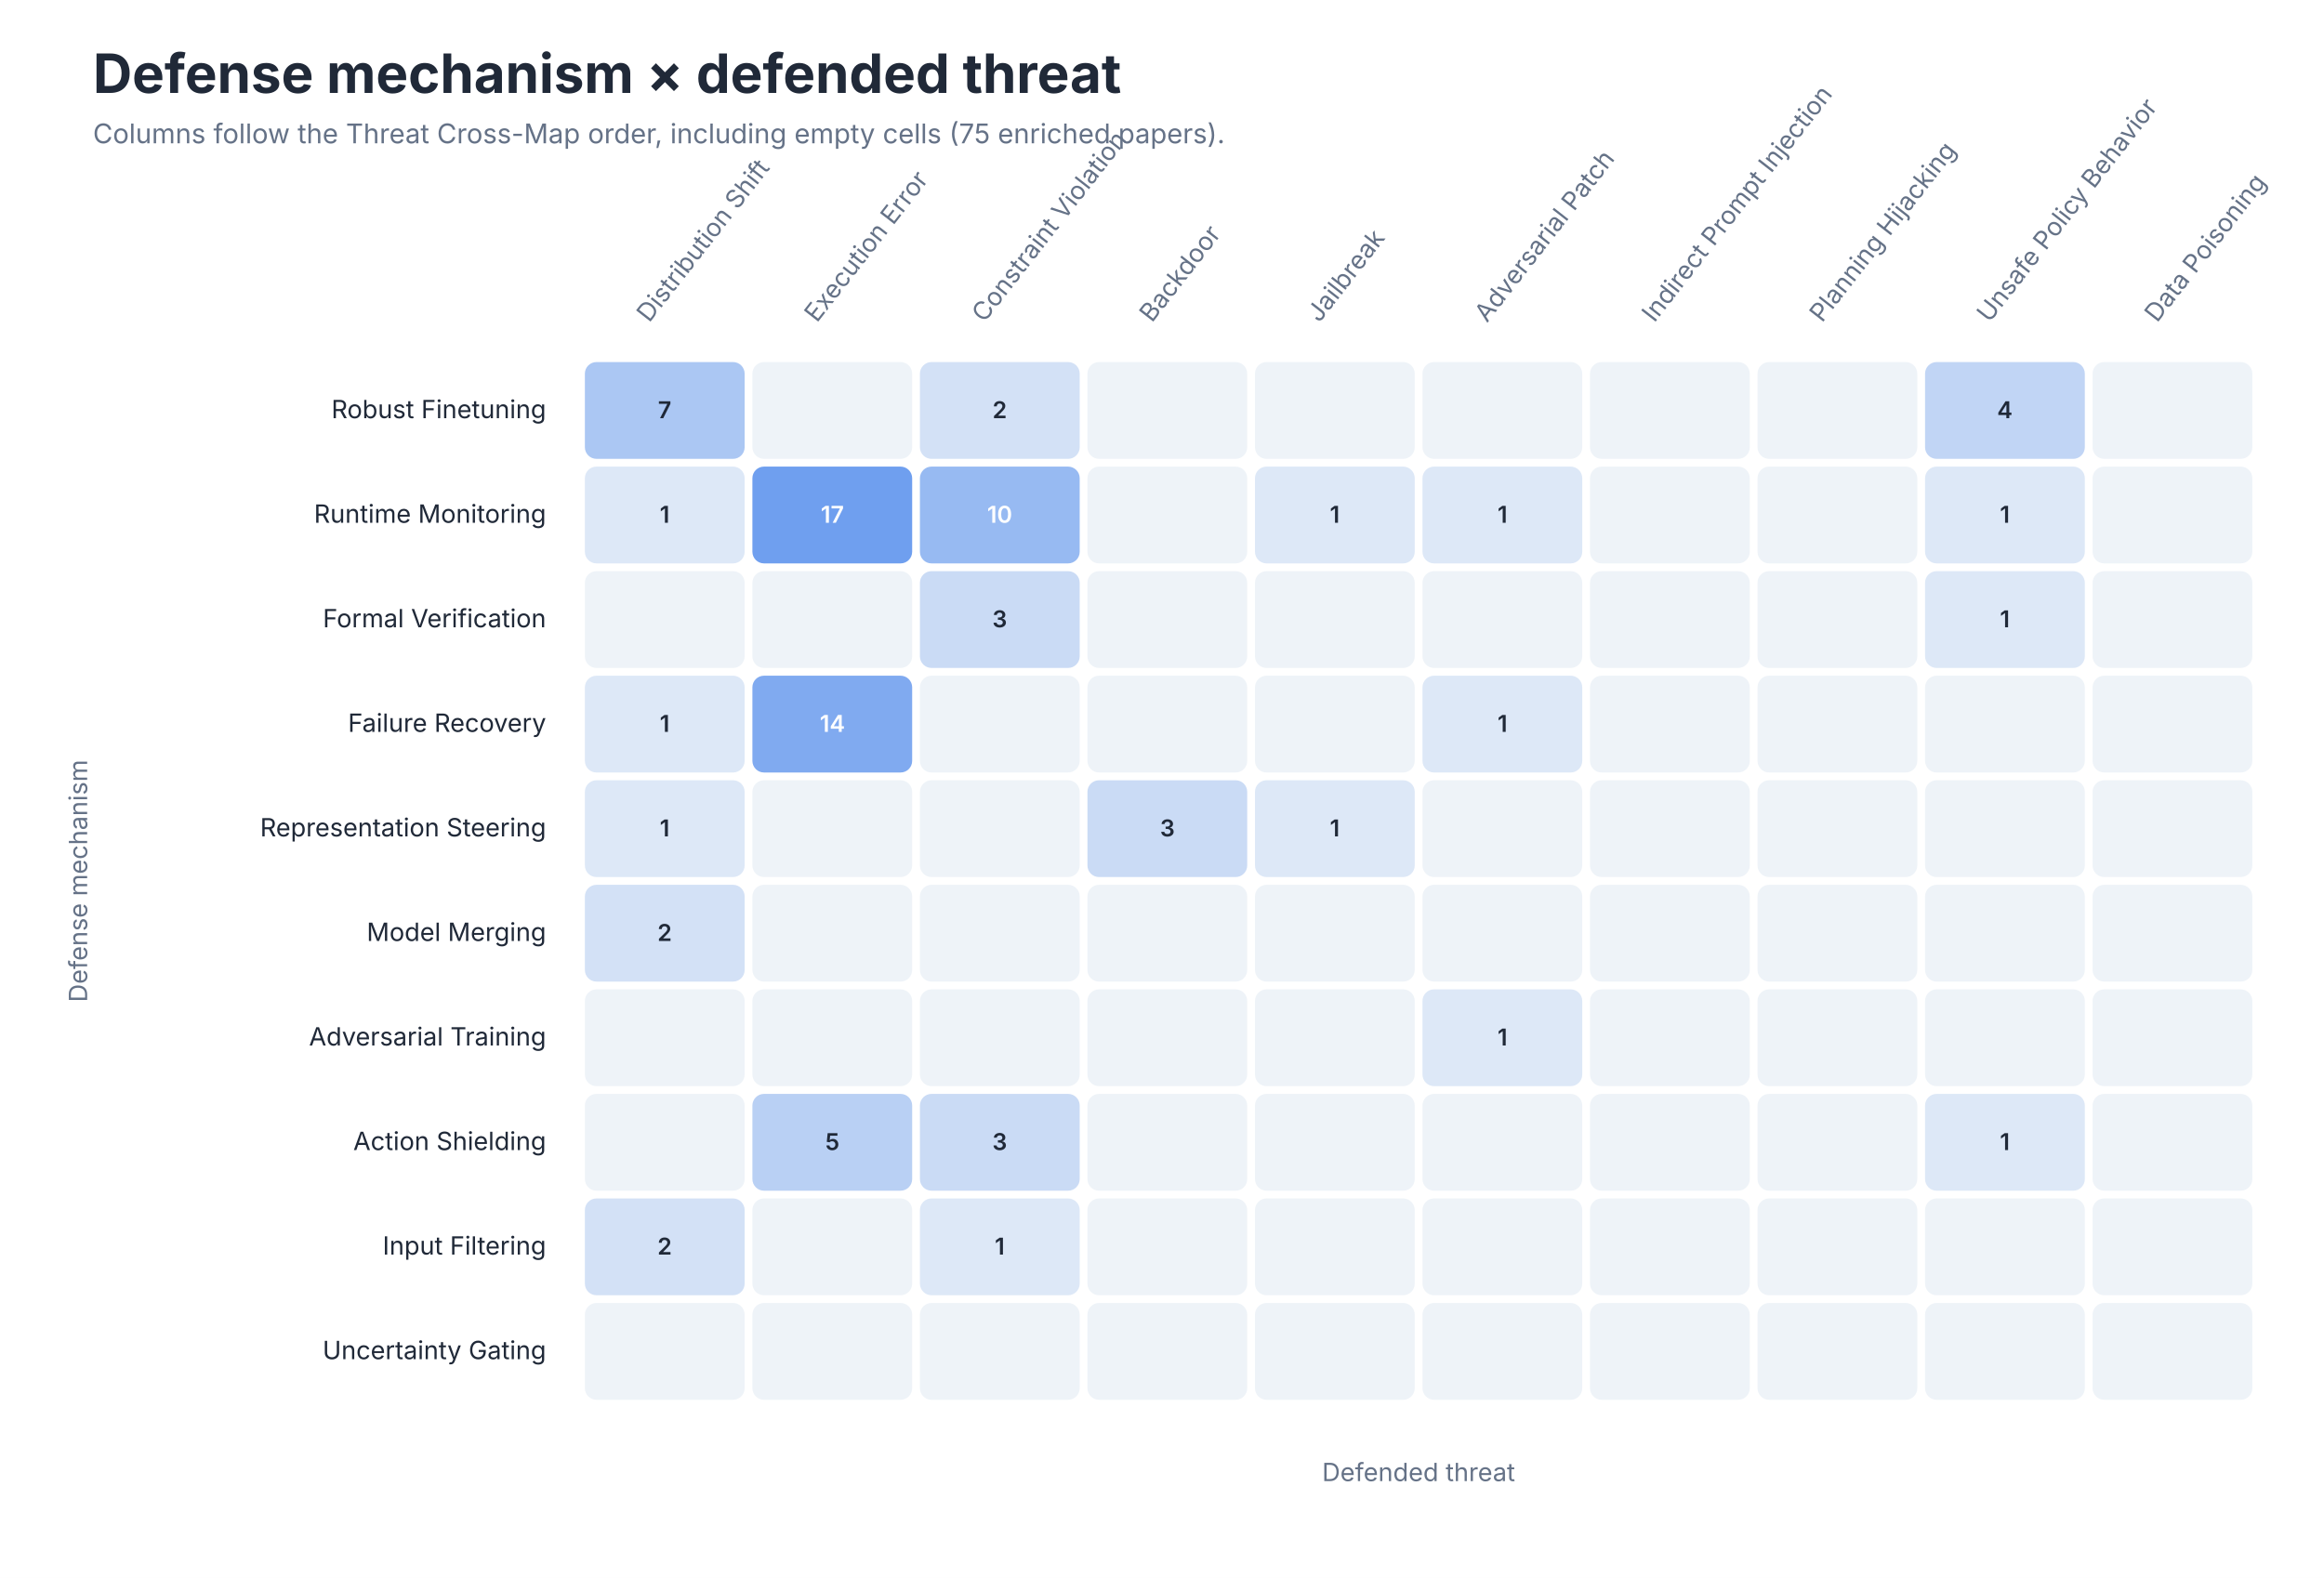
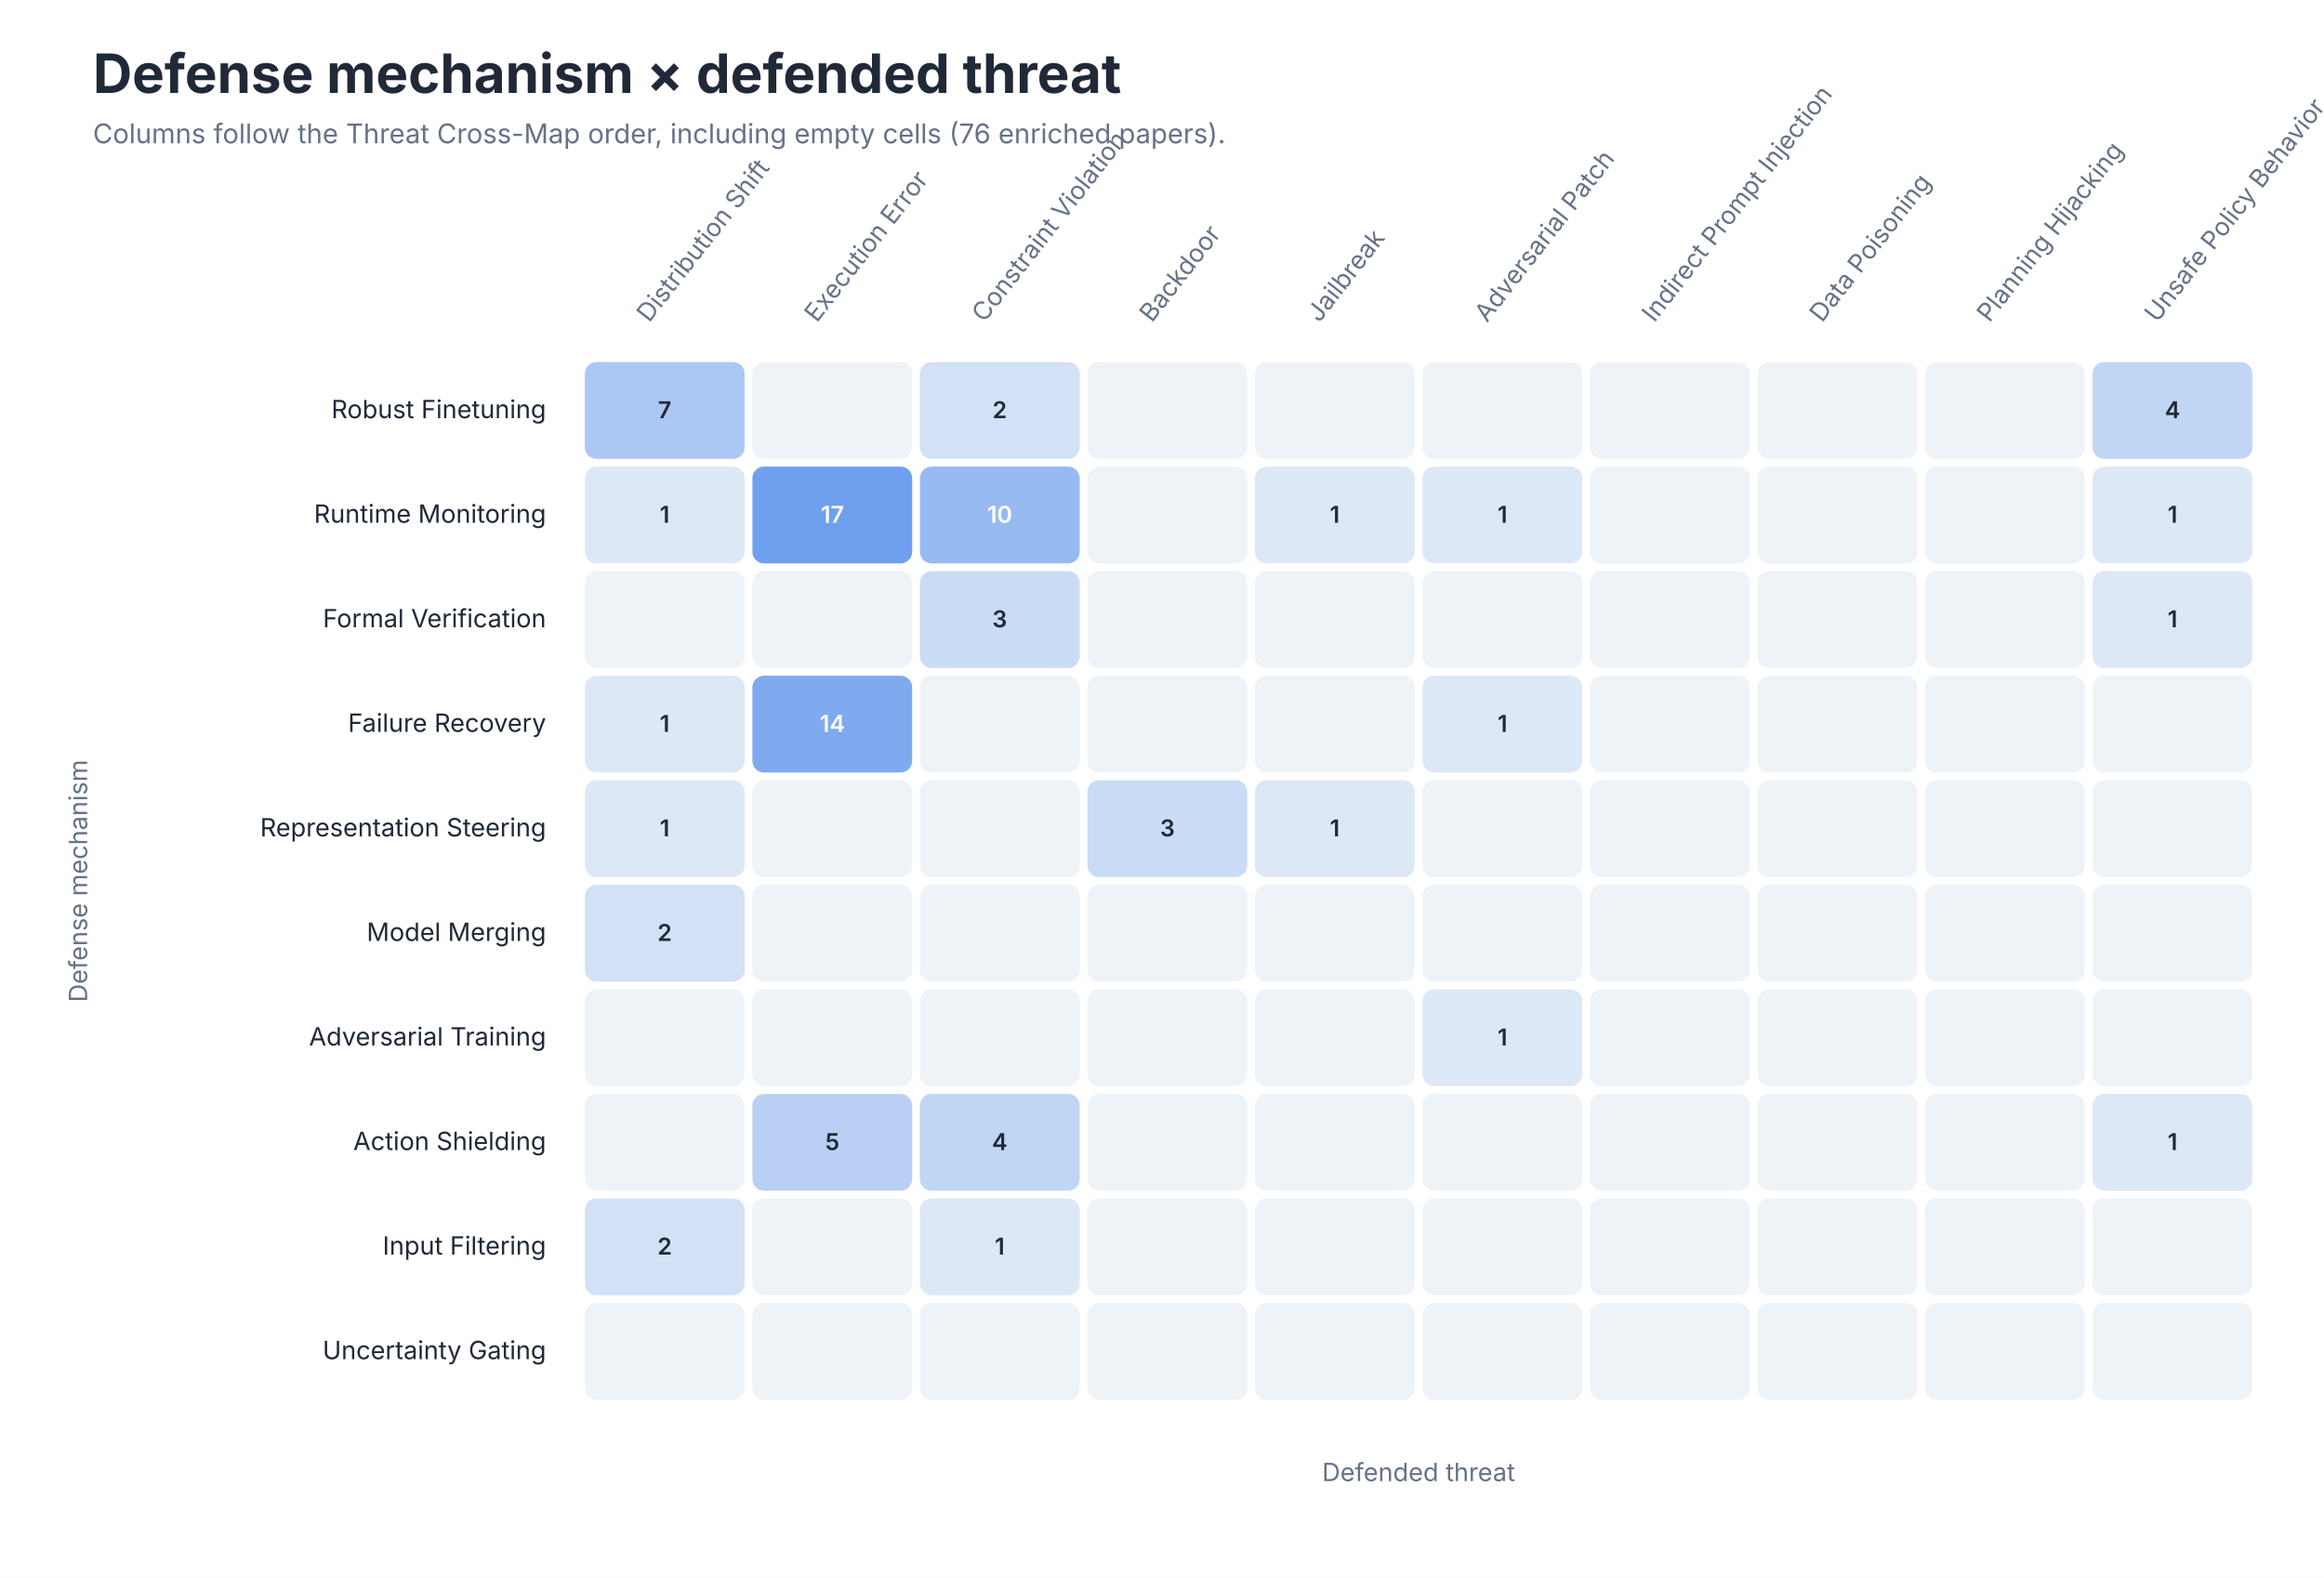
<svg xmlns="http://www.w3.org/2000/svg" role="img" aria-labelledby="title desc" viewBox="0 0 1200 815">
  <style>
text { font-family: -apple-system, BlinkMacSystemFont, 'Segoe UI', sans-serif; }
.title { font-size: 28px; font-weight: 650; fill: #202938; }
.subtitle { font-size: 14px; fill: #657287; }
.axis { font-size: 13px; fill: #657287; }
.label { font-size: 13px; fill: #202938; }
.small { font-size: 11px; fill: #657287; }
</style>
  <rect width="1200" height="815" fill="#FFFFFF" />
  <text class="title" x="48" y="48">Defense mechanism × defended threat</text>
-   <text class="subtitle" x="48" y="74">Columns follow the Threat Cross-Map order, including empty cells (75 enriched papers).</text>
+   <text class="subtitle" x="48" y="74">Columns follow the Threat Cross-Map order, including empty cells (76 enriched papers).</text>
  <text class="axis" text-anchor="start" transform="translate(335.2 167) rotate(-52)">Distribution Shift</text>
  <text class="axis" text-anchor="start" transform="translate(421.8 167) rotate(-52)">Execution Error</text>
  <text class="axis" text-anchor="start" transform="translate(508.2 167) rotate(-52)">Constraint Violation</text>
  <text class="axis" text-anchor="start" transform="translate(594.8 167) rotate(-52)">Backdoor</text>
  <text class="axis" text-anchor="start" transform="translate(681.2 167) rotate(-52)">Jailbreak</text>
  <text class="axis" text-anchor="start" transform="translate(767.8 167) rotate(-52)">Adversarial Patch</text>
  <text class="axis" text-anchor="start" transform="translate(854.2 167) rotate(-52)">Indirect Prompt Injection</text>
-   <text class="axis" text-anchor="start" transform="translate(940.8 167) rotate(-52)">Planning Hijacking</text>
-   <text class="axis" text-anchor="start" transform="translate(1027.2 167) rotate(-52)">Unsafe Policy Behavior</text>
-   <text class="axis" text-anchor="start" transform="translate(1113.8 167) rotate(-52)">Data Poisoning</text>
+   <text class="axis" text-anchor="start" transform="translate(940.8 167) rotate(-52)">Data Poisoning</text>
+   <text class="axis" text-anchor="start" transform="translate(1027.2 167) rotate(-52)">Planning Hijacking</text>
+   <text class="axis" text-anchor="start" transform="translate(1113.8 167) rotate(-52)">Unsafe Policy Behavior</text>
  <text class="label" x="282" y="216.0" text-anchor="end">Robust Finetuning</text>
  <rect x="302.0" y="187" width="82.5" height="50" rx="6" fill="#ABC7F3" />
  <text x="343.2" y="216.0" text-anchor="middle" font-size="12" font-weight="600" fill="#202938">7</text>
  <rect x="388.5" y="187" width="82.5" height="50" rx="6" fill="#EEF3F8" />
  <text x="429.8" y="216.0" text-anchor="middle" font-size="12" font-weight="600" fill="#202938" />
  <rect x="475.0" y="187" width="82.5" height="50" rx="6" fill="#D3E1F6" />
  <text x="516.2" y="216.0" text-anchor="middle" font-size="12" font-weight="600" fill="#202938">2</text>
  <rect x="561.5" y="187" width="82.5" height="50" rx="6" fill="#EEF3F8" />
  <text x="602.8" y="216.0" text-anchor="middle" font-size="12" font-weight="600" fill="#202938" />
  <rect x="648.0" y="187" width="82.5" height="50" rx="6" fill="#EEF3F8" />
  <text x="689.2" y="216.0" text-anchor="middle" font-size="12" font-weight="600" fill="#202938" />
  <rect x="734.5" y="187" width="82.5" height="50" rx="6" fill="#EEF3F8" />
  <text x="775.8" y="216.0" text-anchor="middle" font-size="12" font-weight="600" fill="#202938" />
  <rect x="821.0" y="187" width="82.5" height="50" rx="6" fill="#EEF3F8" />
  <text x="862.2" y="216.0" text-anchor="middle" font-size="12" font-weight="600" fill="#202938" />
  <rect x="907.5" y="187" width="82.5" height="50" rx="6" fill="#EEF3F8" />
  <text x="948.8" y="216.0" text-anchor="middle" font-size="12" font-weight="600" fill="#202938" />
-   <rect x="994.0" y="187" width="82.5" height="50" rx="6" fill="#C1D5F5" />
-   <text x="1035.2" y="216.0" text-anchor="middle" font-size="12" font-weight="600" fill="#202938">4</text>
-   <rect x="1080.5" y="187" width="82.5" height="50" rx="6" fill="#EEF3F8" />
-   <text x="1121.8" y="216.0" text-anchor="middle" font-size="12" font-weight="600" fill="#202938" />
+   <rect x="994.0" y="187" width="82.5" height="50" rx="6" fill="#EEF3F8" />
+   <text x="1035.2" y="216.0" text-anchor="middle" font-size="12" font-weight="600" fill="#202938" />
+   <rect x="1080.5" y="187" width="82.5" height="50" rx="6" fill="#C1D5F5" />
+   <text x="1121.8" y="216.0" text-anchor="middle" font-size="12" font-weight="600" fill="#202938">4</text>
  <text class="label" x="282" y="270.0" text-anchor="end">Runtime Monitoring</text>
  <rect x="302.0" y="241" width="82.5" height="50" rx="6" fill="#DDE8F7" />
  <text x="343.2" y="270.0" text-anchor="middle" font-size="12" font-weight="600" fill="#202938">1</text>
  <rect x="388.5" y="241" width="82.5" height="50" rx="6" fill="#6F9FEF" />
  <text x="429.8" y="270.0" text-anchor="middle" font-size="12" font-weight="600" fill="#FFFFFF">17</text>
  <rect x="475.0" y="241" width="82.5" height="50" rx="6" fill="#97BAF2" />
  <text x="516.2" y="270.0" text-anchor="middle" font-size="12" font-weight="600" fill="#FFFFFF">10</text>
  <rect x="561.5" y="241" width="82.5" height="50" rx="6" fill="#EEF3F8" />
  <text x="602.8" y="270.0" text-anchor="middle" font-size="12" font-weight="600" fill="#202938" />
  <rect x="648.0" y="241" width="82.5" height="50" rx="6" fill="#DDE8F7" />
  <text x="689.2" y="270.0" text-anchor="middle" font-size="12" font-weight="600" fill="#202938">1</text>
  <rect x="734.5" y="241" width="82.5" height="50" rx="6" fill="#DDE8F7" />
  <text x="775.8" y="270.0" text-anchor="middle" font-size="12" font-weight="600" fill="#202938">1</text>
  <rect x="821.0" y="241" width="82.5" height="50" rx="6" fill="#EEF3F8" />
  <text x="862.2" y="270.0" text-anchor="middle" font-size="12" font-weight="600" fill="#202938" />
  <rect x="907.5" y="241" width="82.5" height="50" rx="6" fill="#EEF3F8" />
  <text x="948.8" y="270.0" text-anchor="middle" font-size="12" font-weight="600" fill="#202938" />
-   <rect x="994.0" y="241" width="82.5" height="50" rx="6" fill="#DDE8F7" />
-   <text x="1035.2" y="270.0" text-anchor="middle" font-size="12" font-weight="600" fill="#202938">1</text>
-   <rect x="1080.5" y="241" width="82.5" height="50" rx="6" fill="#EEF3F8" />
-   <text x="1121.8" y="270.0" text-anchor="middle" font-size="12" font-weight="600" fill="#202938" />
+   <rect x="994.0" y="241" width="82.5" height="50" rx="6" fill="#EEF3F8" />
+   <text x="1035.2" y="270.0" text-anchor="middle" font-size="12" font-weight="600" fill="#202938" />
+   <rect x="1080.5" y="241" width="82.5" height="50" rx="6" fill="#DDE8F7" />
+   <text x="1121.8" y="270.0" text-anchor="middle" font-size="12" font-weight="600" fill="#202938">1</text>
  <text class="label" x="282" y="324.0" text-anchor="end">Formal Verification</text>
  <rect x="302.0" y="295" width="82.5" height="50" rx="6" fill="#EEF3F8" />
  <text x="343.2" y="324.0" text-anchor="middle" font-size="12" font-weight="600" fill="#202938" />
  <rect x="388.5" y="295" width="82.5" height="50" rx="6" fill="#EEF3F8" />
  <text x="429.8" y="324.0" text-anchor="middle" font-size="12" font-weight="600" fill="#202938" />
  <rect x="475.0" y="295" width="82.5" height="50" rx="6" fill="#CADBF5" />
  <text x="516.2" y="324.0" text-anchor="middle" font-size="12" font-weight="600" fill="#202938">3</text>
  <rect x="561.5" y="295" width="82.5" height="50" rx="6" fill="#EEF3F8" />
  <text x="602.8" y="324.0" text-anchor="middle" font-size="12" font-weight="600" fill="#202938" />
  <rect x="648.0" y="295" width="82.5" height="50" rx="6" fill="#EEF3F8" />
  <text x="689.2" y="324.0" text-anchor="middle" font-size="12" font-weight="600" fill="#202938" />
  <rect x="734.5" y="295" width="82.5" height="50" rx="6" fill="#EEF3F8" />
  <text x="775.8" y="324.0" text-anchor="middle" font-size="12" font-weight="600" fill="#202938" />
  <rect x="821.0" y="295" width="82.5" height="50" rx="6" fill="#EEF3F8" />
  <text x="862.2" y="324.0" text-anchor="middle" font-size="12" font-weight="600" fill="#202938" />
  <rect x="907.5" y="295" width="82.5" height="50" rx="6" fill="#EEF3F8" />
  <text x="948.8" y="324.0" text-anchor="middle" font-size="12" font-weight="600" fill="#202938" />
-   <rect x="994.0" y="295" width="82.5" height="50" rx="6" fill="#DDE8F7" />
-   <text x="1035.2" y="324.0" text-anchor="middle" font-size="12" font-weight="600" fill="#202938">1</text>
-   <rect x="1080.5" y="295" width="82.5" height="50" rx="6" fill="#EEF3F8" />
-   <text x="1121.8" y="324.0" text-anchor="middle" font-size="12" font-weight="600" fill="#202938" />
+   <rect x="994.0" y="295" width="82.5" height="50" rx="6" fill="#EEF3F8" />
+   <text x="1035.2" y="324.0" text-anchor="middle" font-size="12" font-weight="600" fill="#202938" />
+   <rect x="1080.5" y="295" width="82.5" height="50" rx="6" fill="#DDE8F7" />
+   <text x="1121.8" y="324.0" text-anchor="middle" font-size="12" font-weight="600" fill="#202938">1</text>
  <text class="label" x="282" y="378.0" text-anchor="end">Failure Recovery</text>
  <rect x="302.0" y="349" width="82.5" height="50" rx="6" fill="#DDE8F7" />
  <text x="343.2" y="378.0" text-anchor="middle" font-size="12" font-weight="600" fill="#202938">1</text>
  <rect x="388.5" y="349" width="82.5" height="50" rx="6" fill="#80AAF0" />
  <text x="429.8" y="378.0" text-anchor="middle" font-size="12" font-weight="600" fill="#FFFFFF">14</text>
  <rect x="475.0" y="349" width="82.5" height="50" rx="6" fill="#EEF3F8" />
  <text x="516.2" y="378.0" text-anchor="middle" font-size="12" font-weight="600" fill="#202938" />
  <rect x="561.5" y="349" width="82.5" height="50" rx="6" fill="#EEF3F8" />
  <text x="602.8" y="378.0" text-anchor="middle" font-size="12" font-weight="600" fill="#202938" />
  <rect x="648.0" y="349" width="82.5" height="50" rx="6" fill="#EEF3F8" />
  <text x="689.2" y="378.0" text-anchor="middle" font-size="12" font-weight="600" fill="#202938" />
  <rect x="734.5" y="349" width="82.5" height="50" rx="6" fill="#DDE8F7" />
  <text x="775.8" y="378.0" text-anchor="middle" font-size="12" font-weight="600" fill="#202938">1</text>
  <rect x="821.0" y="349" width="82.5" height="50" rx="6" fill="#EEF3F8" />
  <text x="862.2" y="378.0" text-anchor="middle" font-size="12" font-weight="600" fill="#202938" />
  <rect x="907.5" y="349" width="82.5" height="50" rx="6" fill="#EEF3F8" />
  <text x="948.8" y="378.0" text-anchor="middle" font-size="12" font-weight="600" fill="#202938" />
  <rect x="994.0" y="349" width="82.5" height="50" rx="6" fill="#EEF3F8" />
  <text x="1035.2" y="378.0" text-anchor="middle" font-size="12" font-weight="600" fill="#202938" />
  <rect x="1080.5" y="349" width="82.5" height="50" rx="6" fill="#EEF3F8" />
  <text x="1121.8" y="378.0" text-anchor="middle" font-size="12" font-weight="600" fill="#202938" />
  <text class="label" x="282" y="432.0" text-anchor="end">Representation Steering</text>
  <rect x="302.0" y="403" width="82.5" height="50" rx="6" fill="#DDE8F7" />
  <text x="343.2" y="432.0" text-anchor="middle" font-size="12" font-weight="600" fill="#202938">1</text>
  <rect x="388.5" y="403" width="82.5" height="50" rx="6" fill="#EEF3F8" />
  <text x="429.8" y="432.0" text-anchor="middle" font-size="12" font-weight="600" fill="#202938" />
  <rect x="475.0" y="403" width="82.5" height="50" rx="6" fill="#EEF3F8" />
  <text x="516.2" y="432.0" text-anchor="middle" font-size="12" font-weight="600" fill="#202938" />
  <rect x="561.5" y="403" width="82.5" height="50" rx="6" fill="#CADBF5" />
  <text x="602.8" y="432.0" text-anchor="middle" font-size="12" font-weight="600" fill="#202938">3</text>
  <rect x="648.0" y="403" width="82.5" height="50" rx="6" fill="#DDE8F7" />
  <text x="689.2" y="432.0" text-anchor="middle" font-size="12" font-weight="600" fill="#202938">1</text>
  <rect x="734.5" y="403" width="82.5" height="50" rx="6" fill="#EEF3F8" />
  <text x="775.8" y="432.0" text-anchor="middle" font-size="12" font-weight="600" fill="#202938" />
  <rect x="821.0" y="403" width="82.5" height="50" rx="6" fill="#EEF3F8" />
  <text x="862.2" y="432.0" text-anchor="middle" font-size="12" font-weight="600" fill="#202938" />
  <rect x="907.5" y="403" width="82.5" height="50" rx="6" fill="#EEF3F8" />
  <text x="948.8" y="432.0" text-anchor="middle" font-size="12" font-weight="600" fill="#202938" />
  <rect x="994.0" y="403" width="82.5" height="50" rx="6" fill="#EEF3F8" />
  <text x="1035.2" y="432.0" text-anchor="middle" font-size="12" font-weight="600" fill="#202938" />
  <rect x="1080.5" y="403" width="82.5" height="50" rx="6" fill="#EEF3F8" />
  <text x="1121.8" y="432.0" text-anchor="middle" font-size="12" font-weight="600" fill="#202938" />
  <text class="label" x="282" y="486.0" text-anchor="end">Model Merging</text>
  <rect x="302.0" y="457" width="82.5" height="50" rx="6" fill="#D3E1F6" />
  <text x="343.2" y="486.0" text-anchor="middle" font-size="12" font-weight="600" fill="#202938">2</text>
  <rect x="388.5" y="457" width="82.5" height="50" rx="6" fill="#EEF3F8" />
  <text x="429.8" y="486.0" text-anchor="middle" font-size="12" font-weight="600" fill="#202938" />
  <rect x="475.0" y="457" width="82.5" height="50" rx="6" fill="#EEF3F8" />
  <text x="516.2" y="486.0" text-anchor="middle" font-size="12" font-weight="600" fill="#202938" />
  <rect x="561.5" y="457" width="82.5" height="50" rx="6" fill="#EEF3F8" />
  <text x="602.8" y="486.0" text-anchor="middle" font-size="12" font-weight="600" fill="#202938" />
  <rect x="648.0" y="457" width="82.5" height="50" rx="6" fill="#EEF3F8" />
  <text x="689.2" y="486.0" text-anchor="middle" font-size="12" font-weight="600" fill="#202938" />
  <rect x="734.5" y="457" width="82.5" height="50" rx="6" fill="#EEF3F8" />
  <text x="775.8" y="486.0" text-anchor="middle" font-size="12" font-weight="600" fill="#202938" />
  <rect x="821.0" y="457" width="82.5" height="50" rx="6" fill="#EEF3F8" />
  <text x="862.2" y="486.0" text-anchor="middle" font-size="12" font-weight="600" fill="#202938" />
  <rect x="907.5" y="457" width="82.5" height="50" rx="6" fill="#EEF3F8" />
  <text x="948.8" y="486.0" text-anchor="middle" font-size="12" font-weight="600" fill="#202938" />
  <rect x="994.0" y="457" width="82.5" height="50" rx="6" fill="#EEF3F8" />
  <text x="1035.2" y="486.0" text-anchor="middle" font-size="12" font-weight="600" fill="#202938" />
  <rect x="1080.5" y="457" width="82.5" height="50" rx="6" fill="#EEF3F8" />
  <text x="1121.8" y="486.0" text-anchor="middle" font-size="12" font-weight="600" fill="#202938" />
  <text class="label" x="282" y="540.0" text-anchor="end">Adversarial Training</text>
  <rect x="302.0" y="511" width="82.5" height="50" rx="6" fill="#EEF3F8" />
  <text x="343.2" y="540.0" text-anchor="middle" font-size="12" font-weight="600" fill="#202938" />
  <rect x="388.5" y="511" width="82.5" height="50" rx="6" fill="#EEF3F8" />
  <text x="429.8" y="540.0" text-anchor="middle" font-size="12" font-weight="600" fill="#202938" />
  <rect x="475.0" y="511" width="82.5" height="50" rx="6" fill="#EEF3F8" />
  <text x="516.2" y="540.0" text-anchor="middle" font-size="12" font-weight="600" fill="#202938" />
  <rect x="561.5" y="511" width="82.5" height="50" rx="6" fill="#EEF3F8" />
  <text x="602.8" y="540.0" text-anchor="middle" font-size="12" font-weight="600" fill="#202938" />
  <rect x="648.0" y="511" width="82.5" height="50" rx="6" fill="#EEF3F8" />
  <text x="689.2" y="540.0" text-anchor="middle" font-size="12" font-weight="600" fill="#202938" />
  <rect x="734.5" y="511" width="82.5" height="50" rx="6" fill="#DDE8F7" />
  <text x="775.8" y="540.0" text-anchor="middle" font-size="12" font-weight="600" fill="#202938">1</text>
  <rect x="821.0" y="511" width="82.5" height="50" rx="6" fill="#EEF3F8" />
  <text x="862.2" y="540.0" text-anchor="middle" font-size="12" font-weight="600" fill="#202938" />
  <rect x="907.5" y="511" width="82.5" height="50" rx="6" fill="#EEF3F8" />
  <text x="948.8" y="540.0" text-anchor="middle" font-size="12" font-weight="600" fill="#202938" />
  <rect x="994.0" y="511" width="82.5" height="50" rx="6" fill="#EEF3F8" />
  <text x="1035.2" y="540.0" text-anchor="middle" font-size="12" font-weight="600" fill="#202938" />
  <rect x="1080.5" y="511" width="82.5" height="50" rx="6" fill="#EEF3F8" />
  <text x="1121.8" y="540.0" text-anchor="middle" font-size="12" font-weight="600" fill="#202938" />
  <text class="label" x="282" y="594.0" text-anchor="end">Action Shielding</text>
  <rect x="302.0" y="565" width="82.5" height="50" rx="6" fill="#EEF3F8" />
  <text x="343.2" y="594.0" text-anchor="middle" font-size="12" font-weight="600" fill="#202938" />
  <rect x="388.5" y="565" width="82.5" height="50" rx="6" fill="#B9D0F4" />
  <text x="429.8" y="594.0" text-anchor="middle" font-size="12" font-weight="600" fill="#202938">5</text>
-   <rect x="475.0" y="565" width="82.5" height="50" rx="6" fill="#CADBF5" />
-   <text x="516.2" y="594.0" text-anchor="middle" font-size="12" font-weight="600" fill="#202938">3</text>
+   <rect x="475.0" y="565" width="82.5" height="50" rx="6" fill="#C1D5F5" />
+   <text x="516.2" y="594.0" text-anchor="middle" font-size="12" font-weight="600" fill="#202938">4</text>
  <rect x="561.5" y="565" width="82.5" height="50" rx="6" fill="#EEF3F8" />
  <text x="602.8" y="594.0" text-anchor="middle" font-size="12" font-weight="600" fill="#202938" />
  <rect x="648.0" y="565" width="82.5" height="50" rx="6" fill="#EEF3F8" />
  <text x="689.2" y="594.0" text-anchor="middle" font-size="12" font-weight="600" fill="#202938" />
  <rect x="734.5" y="565" width="82.5" height="50" rx="6" fill="#EEF3F8" />
  <text x="775.8" y="594.0" text-anchor="middle" font-size="12" font-weight="600" fill="#202938" />
  <rect x="821.0" y="565" width="82.5" height="50" rx="6" fill="#EEF3F8" />
  <text x="862.2" y="594.0" text-anchor="middle" font-size="12" font-weight="600" fill="#202938" />
  <rect x="907.5" y="565" width="82.5" height="50" rx="6" fill="#EEF3F8" />
  <text x="948.8" y="594.0" text-anchor="middle" font-size="12" font-weight="600" fill="#202938" />
-   <rect x="994.0" y="565" width="82.5" height="50" rx="6" fill="#DDE8F7" />
-   <text x="1035.2" y="594.0" text-anchor="middle" font-size="12" font-weight="600" fill="#202938">1</text>
-   <rect x="1080.5" y="565" width="82.5" height="50" rx="6" fill="#EEF3F8" />
-   <text x="1121.8" y="594.0" text-anchor="middle" font-size="12" font-weight="600" fill="#202938" />
+   <rect x="994.0" y="565" width="82.5" height="50" rx="6" fill="#EEF3F8" />
+   <text x="1035.2" y="594.0" text-anchor="middle" font-size="12" font-weight="600" fill="#202938" />
+   <rect x="1080.5" y="565" width="82.5" height="50" rx="6" fill="#DDE8F7" />
+   <text x="1121.8" y="594.0" text-anchor="middle" font-size="12" font-weight="600" fill="#202938">1</text>
  <text class="label" x="282" y="648.0" text-anchor="end">Input Filtering</text>
  <rect x="302.0" y="619" width="82.5" height="50" rx="6" fill="#D3E1F6" />
  <text x="343.2" y="648.0" text-anchor="middle" font-size="12" font-weight="600" fill="#202938">2</text>
  <rect x="388.5" y="619" width="82.5" height="50" rx="6" fill="#EEF3F8" />
  <text x="429.8" y="648.0" text-anchor="middle" font-size="12" font-weight="600" fill="#202938" />
  <rect x="475.0" y="619" width="82.5" height="50" rx="6" fill="#DDE8F7" />
  <text x="516.2" y="648.0" text-anchor="middle" font-size="12" font-weight="600" fill="#202938">1</text>
  <rect x="561.5" y="619" width="82.5" height="50" rx="6" fill="#EEF3F8" />
  <text x="602.8" y="648.0" text-anchor="middle" font-size="12" font-weight="600" fill="#202938" />
  <rect x="648.0" y="619" width="82.5" height="50" rx="6" fill="#EEF3F8" />
  <text x="689.2" y="648.0" text-anchor="middle" font-size="12" font-weight="600" fill="#202938" />
  <rect x="734.5" y="619" width="82.5" height="50" rx="6" fill="#EEF3F8" />
  <text x="775.8" y="648.0" text-anchor="middle" font-size="12" font-weight="600" fill="#202938" />
  <rect x="821.0" y="619" width="82.5" height="50" rx="6" fill="#EEF3F8" />
  <text x="862.2" y="648.0" text-anchor="middle" font-size="12" font-weight="600" fill="#202938" />
  <rect x="907.5" y="619" width="82.5" height="50" rx="6" fill="#EEF3F8" />
  <text x="948.8" y="648.0" text-anchor="middle" font-size="12" font-weight="600" fill="#202938" />
  <rect x="994.0" y="619" width="82.5" height="50" rx="6" fill="#EEF3F8" />
  <text x="1035.2" y="648.0" text-anchor="middle" font-size="12" font-weight="600" fill="#202938" />
  <rect x="1080.5" y="619" width="82.5" height="50" rx="6" fill="#EEF3F8" />
  <text x="1121.8" y="648.0" text-anchor="middle" font-size="12" font-weight="600" fill="#202938" />
  <text class="label" x="282" y="702.0" text-anchor="end">Uncertainty Gating</text>
  <rect x="302.0" y="673" width="82.5" height="50" rx="6" fill="#EEF3F8" />
  <text x="343.2" y="702.0" text-anchor="middle" font-size="12" font-weight="600" fill="#202938" />
  <rect x="388.5" y="673" width="82.5" height="50" rx="6" fill="#EEF3F8" />
  <text x="429.8" y="702.0" text-anchor="middle" font-size="12" font-weight="600" fill="#202938" />
  <rect x="475.0" y="673" width="82.5" height="50" rx="6" fill="#EEF3F8" />
  <text x="516.2" y="702.0" text-anchor="middle" font-size="12" font-weight="600" fill="#202938" />
  <rect x="561.5" y="673" width="82.5" height="50" rx="6" fill="#EEF3F8" />
  <text x="602.8" y="702.0" text-anchor="middle" font-size="12" font-weight="600" fill="#202938" />
  <rect x="648.0" y="673" width="82.5" height="50" rx="6" fill="#EEF3F8" />
  <text x="689.2" y="702.0" text-anchor="middle" font-size="12" font-weight="600" fill="#202938" />
  <rect x="734.5" y="673" width="82.5" height="50" rx="6" fill="#EEF3F8" />
  <text x="775.8" y="702.0" text-anchor="middle" font-size="12" font-weight="600" fill="#202938" />
  <rect x="821.0" y="673" width="82.5" height="50" rx="6" fill="#EEF3F8" />
  <text x="862.2" y="702.0" text-anchor="middle" font-size="12" font-weight="600" fill="#202938" />
  <rect x="907.5" y="673" width="82.5" height="50" rx="6" fill="#EEF3F8" />
  <text x="948.8" y="702.0" text-anchor="middle" font-size="12" font-weight="600" fill="#202938" />
  <rect x="994.0" y="673" width="82.5" height="50" rx="6" fill="#EEF3F8" />
  <text x="1035.2" y="702.0" text-anchor="middle" font-size="12" font-weight="600" fill="#202938" />
  <rect x="1080.5" y="673" width="82.5" height="50" rx="6" fill="#EEF3F8" />
  <text x="1121.8" y="702.0" text-anchor="middle" font-size="12" font-weight="600" fill="#202938" />
  <text class="axis" x="732.5" y="765" text-anchor="middle">Defended threat</text>
  <text class="axis" transform="translate(45 455.0) rotate(-90)" text-anchor="middle">Defense mechanism</text>
</svg>
